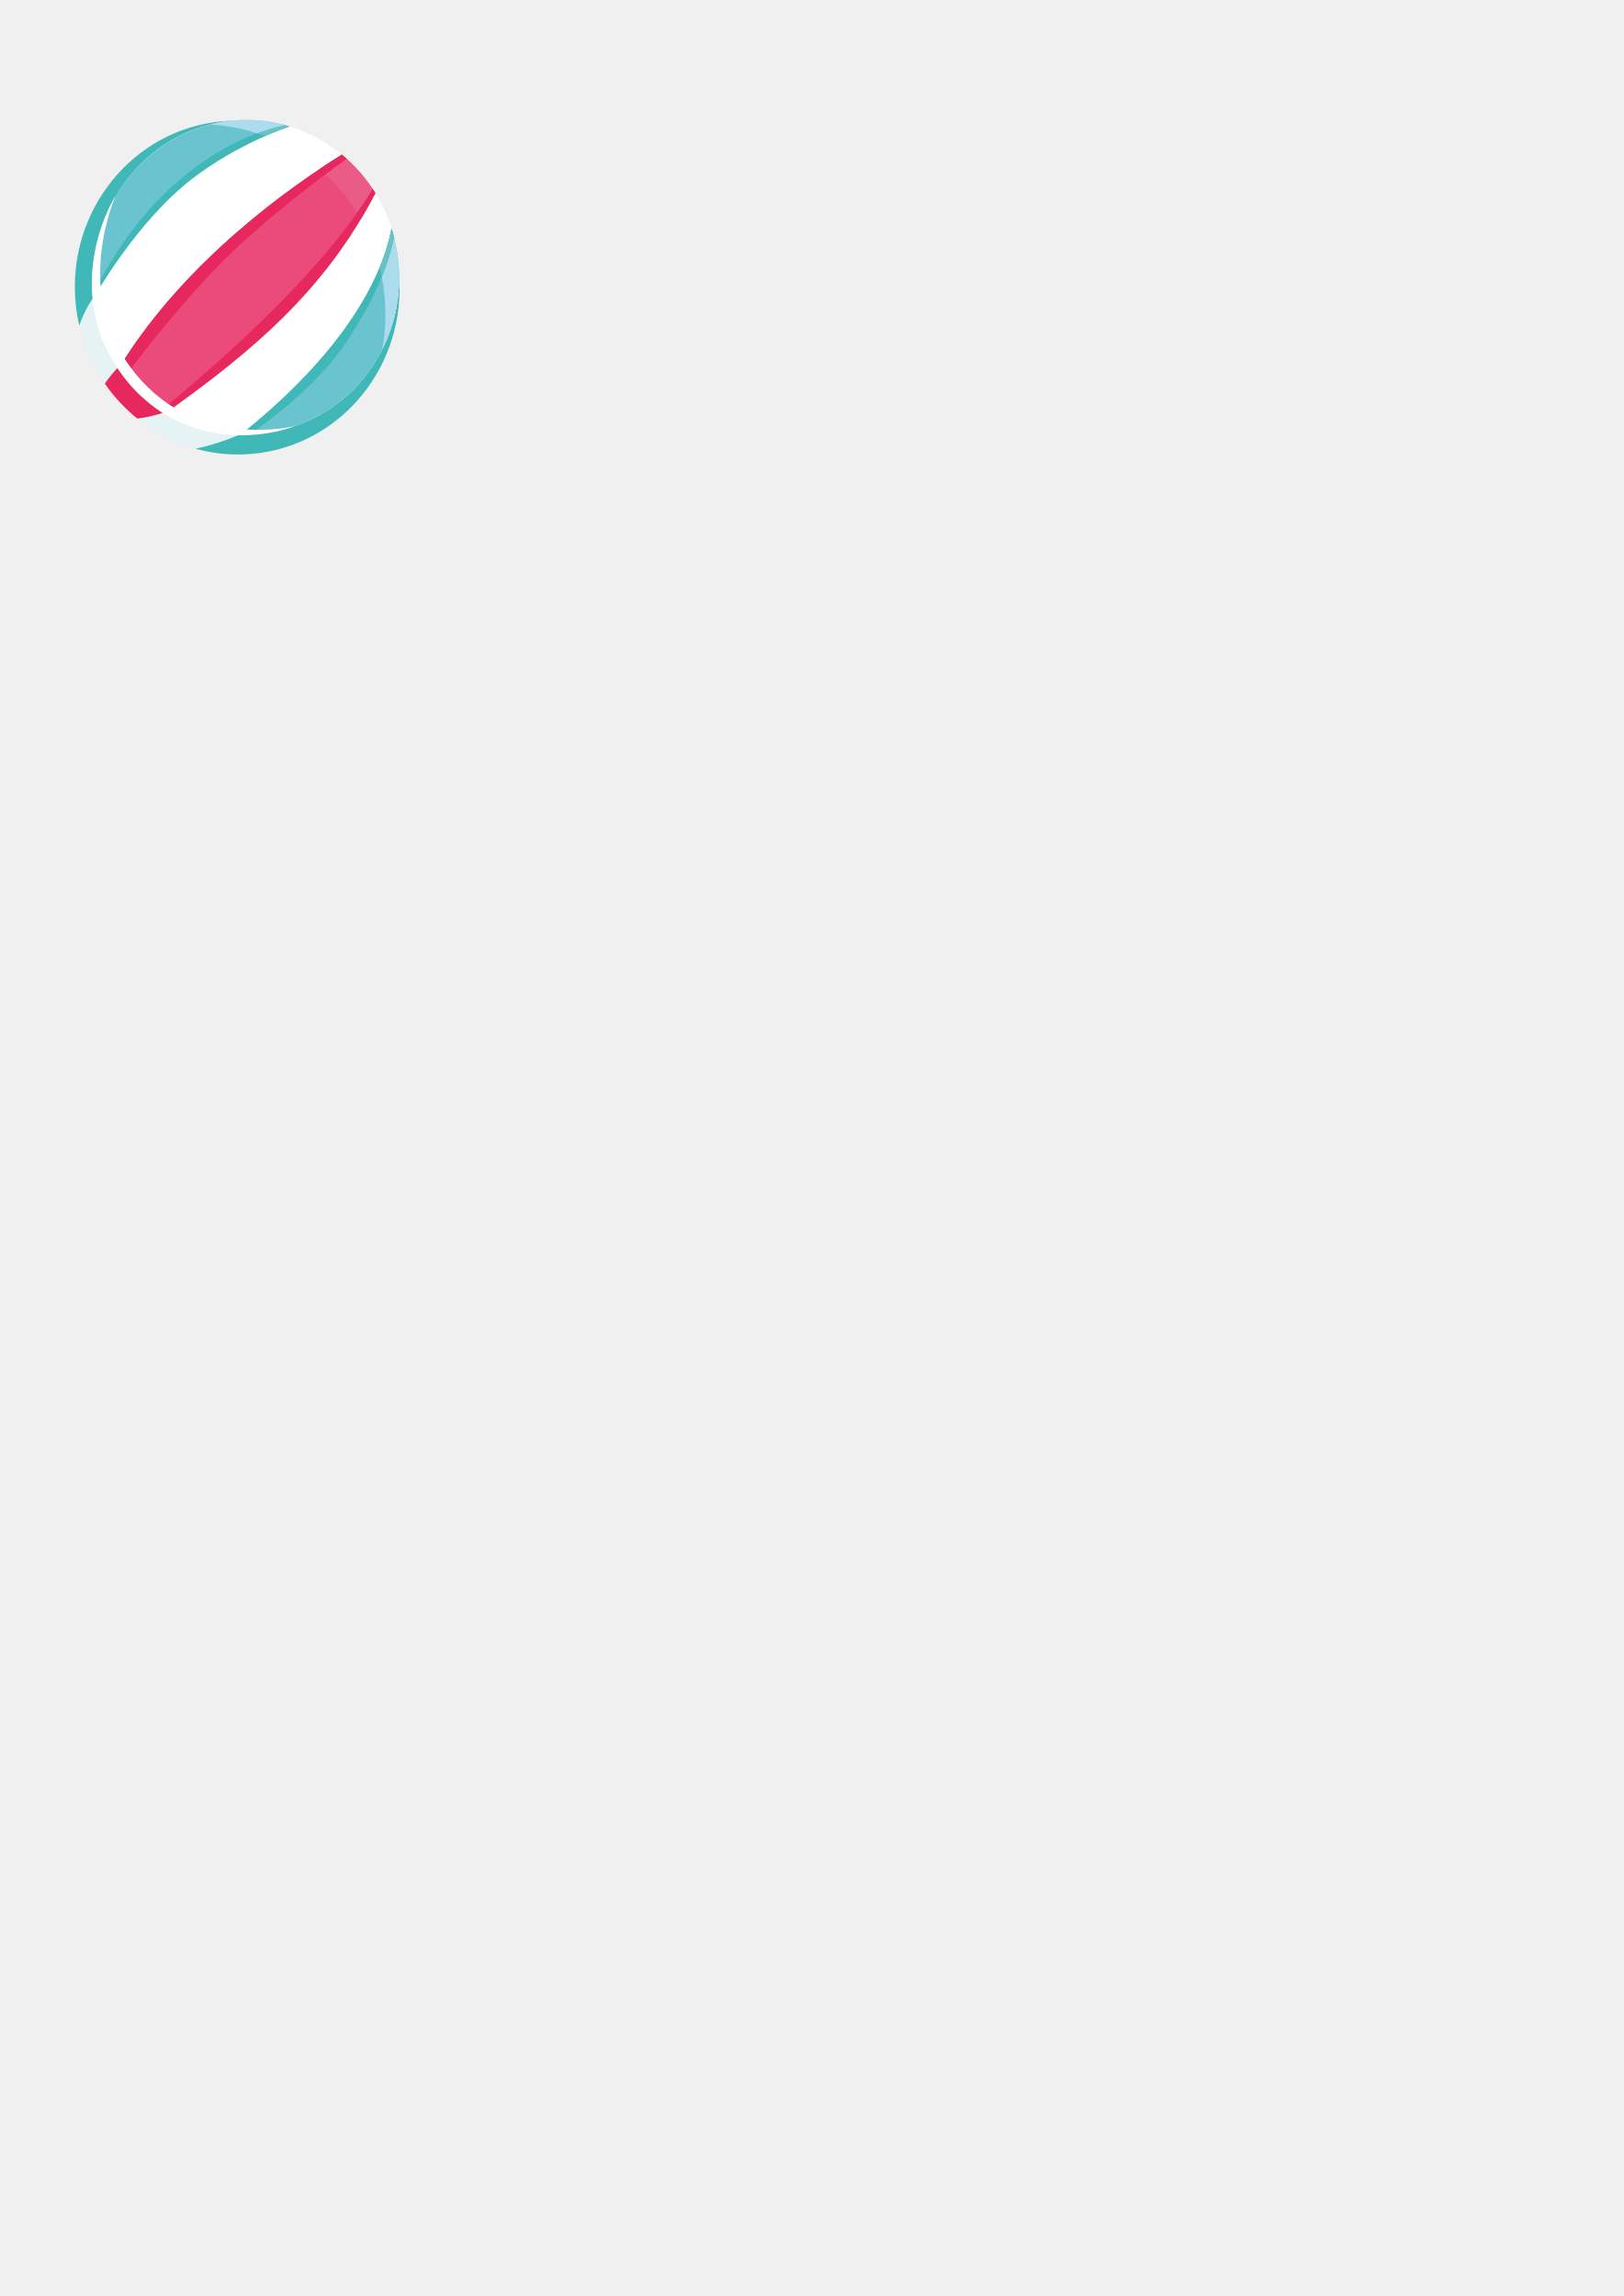
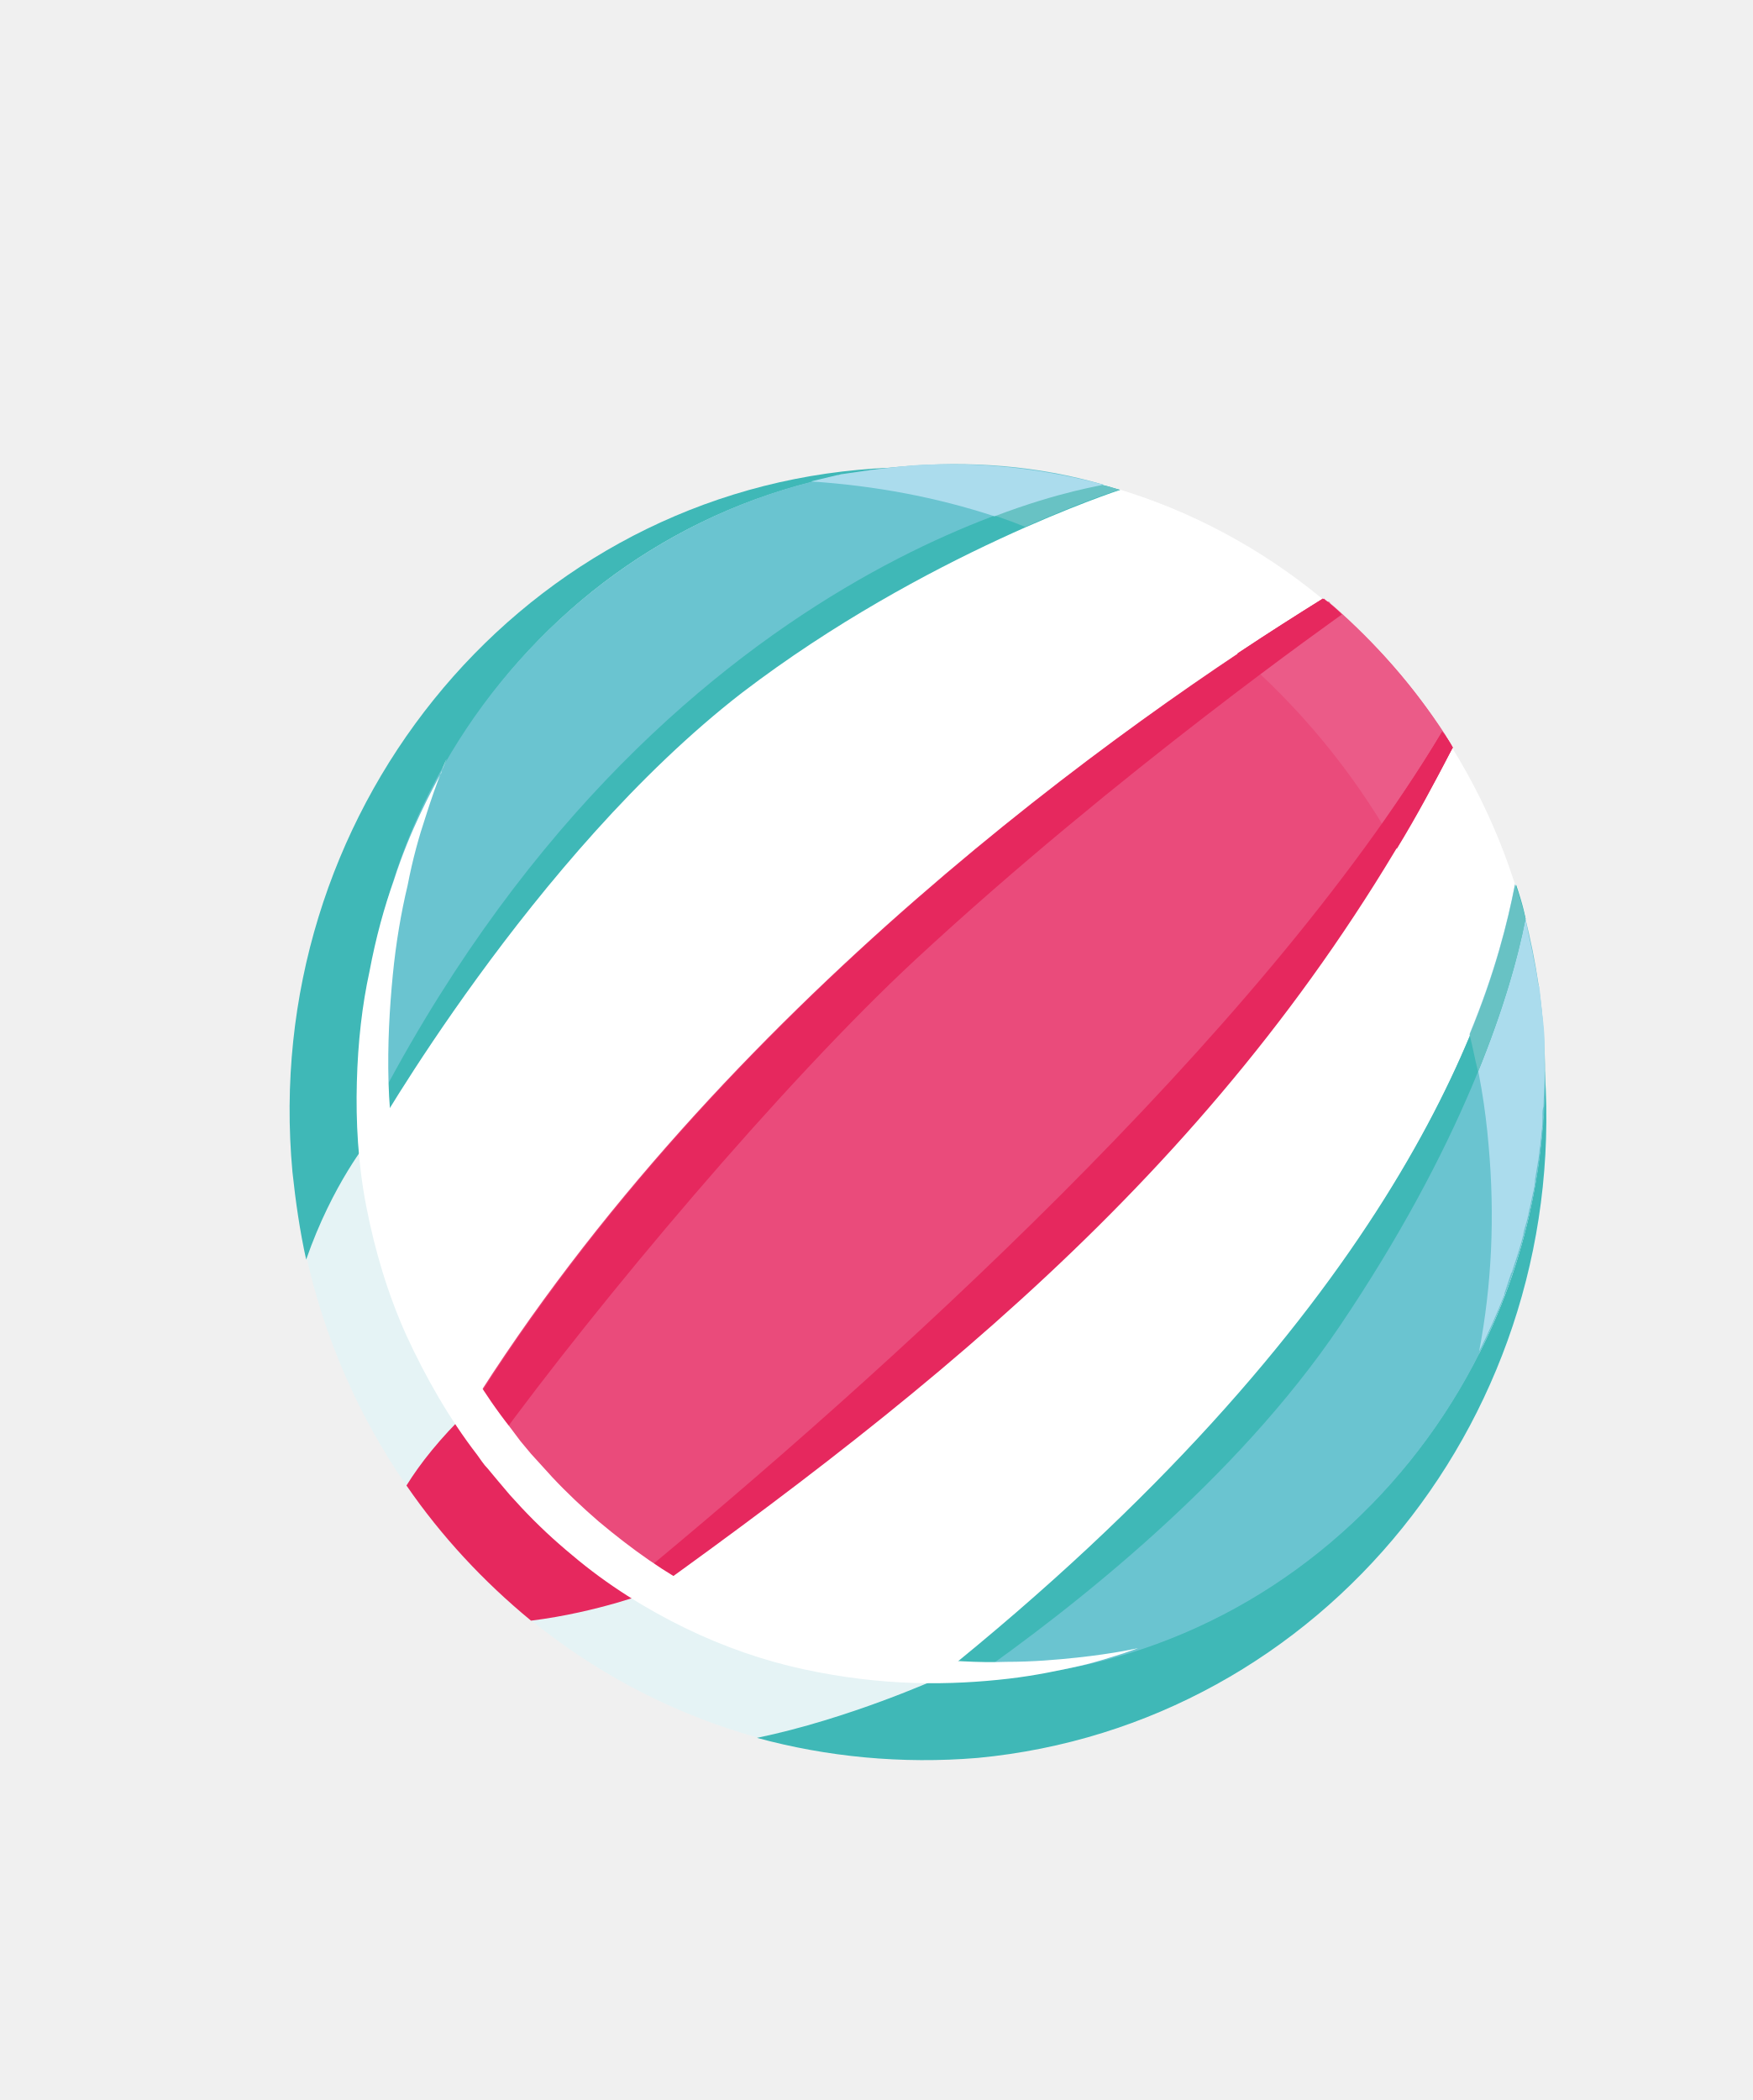
- <svg xmlns="http://www.w3.org/2000/svg" version="1.1" id="Layer_1" x="0px" y="0px" viewBox="0 0 595.28 841.89" style="enable-background:new 0 0 595.28 841.89;" xml:space="preserve">
+ <svg xmlns="http://www.w3.org/2000/svg" version="1.1" id="Layer_1" x="0px" y="0px" viewBox="0 0 166 198.9" style="enable-background:new 0 0 166 198.9;" xml:space="preserve">
  <style type="text/css">
	.st0{fill:#E5F3F5;}
	.st1{fill:#3FB8B7;}
	.st2{fill:#E6285E;}
	.st3{fill:#FFFFFF;}
	.st4{fill:#EA4B7B;}
	.st5{fill:#EB5B88;}
	.st6{fill:#6AC4D0;}
	.st7{fill:#ABDCED;}
	.st8{fill:#68C2C4;}
</style>
  <g>
-     <ellipse transform="matrix(0.9957 -0.0921 0.0921 0.9957 -9.3486 8.4583)" class="st0" cx="86.96" cy="105.5" rx="59.49" ry="61.16" />
-     <path class="st1" d="M103.03,46.71c-6.87-2.02-14.2-2.93-21.72-2.23c-32.72,3.03-56.71,32.88-53.6,66.51   c0.26,2.85,0.72,5.64,1.34,8.35c2.53-7.22,6.05-11.36,6.05-11.36C42.64,80.08,93.62,51.74,103.03,46.71z" />
-     <path class="st2" d="M50.33,153.48c6.42-0.76,11.45-2.83,11.45-2.83c8.62-11.86-7.66-26.68-17.41-17.05   c-2.67,2.64-4.57,5.01-5.93,7.07C41.8,145.52,45.81,149.84,50.33,153.48z" />
-     <path class="st1" d="M146.22,100.03c-0.49-5.34-1.64-10.46-3.36-15.28l-54.11,74.24c0,0-8.41,3.8-17.05,5.55   c6.63,1.84,13.68,2.54,20.91,1.87C125.33,163.39,149.33,133.67,146.22,100.03z" />
-     <ellipse transform="matrix(0.9957 -0.0921 0.0921 0.9957 -8.9666 8.7709)" class="st3" cx="90.53" cy="101.52" rx="55.79" ry="57.53" />
-     <path class="st3" d="M140.99,108.66c0.62,6.68,0.29,13.22-0.86,19.49c4.75-9.44,7.01-20.36,5.95-31.76   c-2.93-31.64-30.17-54.98-60.85-52.14c-2.84,0.26-5.61,0.74-8.3,1.42C109.97,47.25,137.77,73.76,140.99,108.66z" />
-     <path class="st4" d="M137.59,70.85c-3.37-5.57-7.48-10.17-12.28-14.11c-18.76,11.65-57.01,38.57-80.9,76.9   c4.54,6.93,10.53,12.71,17.41,17.05C84.59,131.96,120.65,99.75,137.59,70.85z" />
-     <path class="st5" d="M125.31,56.75c-2.4,1.49-5.13,3.24-8.1,5.23c5.78,5.01,10.75,11.01,14.65,17.78c2.08-2.99,4.01-5.96,5.73-8.9   c-0.24-0.39-0.47-0.78-0.72-1.16c0,0-0.01-0.01-0.01-0.01c-2.97-4.56-6.55-8.65-10.6-12.15c-0.14-0.12-0.28-0.24-0.43-0.36   C125.67,57.03,125.49,56.89,125.31,56.75z" />
-     <path class="st2" d="M60.14,149.58c0.56,0.38,1.11,0.76,1.68,1.12c30.22-21.66,57.17-43.87,75.77-79.85   c-0.31-0.52-0.64-1.02-0.96-1.52C119.11,98.45,83.14,130.63,60.14,149.58z" />
-     <path class="st2" d="M130.87,78.1c0.47,0.77,0.93,1.55,1.37,2.34c1.85-3.09,3.63-6.28,5.34-9.58c-0.24-0.43-0.7-1.18-0.96-1.53   C134.89,72.22,132.95,75.16,130.87,78.1z" />
-     <path class="st6" d="M146.09,96.38c-0.4-4.36-1.28-8.63-2.54-12.56c-2.37,12.98-12.52,41.27-54.76,75.16   c2.32,0.09,4.67,0.04,7.04-0.18C126.51,155.96,149.01,128.02,146.09,96.38z" />
-     <path class="st7" d="M145.74,93.35c-0.13-0.94-0.29-1.87-0.47-2.79c-0.01-0.03-0.01-0.05-0.02-0.08c-0.18-0.93-0.38-1.84-0.6-2.75   c-0.01-0.04-0.02-0.08-0.03-0.12c-0.2-0.82-0.42-1.63-0.66-2.44c-0.14-0.46-0.28-0.92-0.43-1.37c0,0-0.01-0.02-0.01-0.03   c-0.66,3.62-1.93,8.44-4.33,14.24c0.85,3.43,1.46,6.97,1.8,10.6c0.62,6.68,0.29,13.22-0.86,19.49c0.88-1.75,1.67-3.55,2.37-5.39   c0.01-0.04,0.03-0.07,0.04-0.11c0.22-0.59,0.44-1.18,0.64-1.78c0.03-0.08,0.05-0.16,0.08-0.24c0.4-1.18,0.76-2.37,1.08-3.58   c0.01-0.04,0.02-0.07,0.03-0.11c0.13-0.5,0.26-1.01,0.38-1.52c0.07-0.29,0.13-0.58,0.2-0.87c0.1-0.47,0.2-0.93,0.3-1.4   c0.09-0.44,0.16-0.89,0.24-1.34c0.1-0.59,0.19-1.18,0.28-1.78c0.07-0.49,0.13-0.99,0.19-1.48c0.04-0.36,0.08-0.71,0.11-1.07   c0.05-0.56,0.1-1.12,0.13-1.69c0.02-0.27,0.04-0.54,0.05-0.82c0.04-0.82,0.07-1.65,0.08-2.47c0-0.24,0-0.49,0-0.73   c0-0.65-0.01-1.31-0.04-1.97c-0.01-0.26-0.02-0.52-0.03-0.78c-0.04-0.87-0.1-1.75-0.18-2.63c-0.09-0.95-0.2-1.88-0.33-2.82   C145.76,93.48,145.75,93.41,145.74,93.35z" />
-     <path class="st2" d="M86.69,90.9c19.15-17.76,40.32-32.64,40.37-32.67c-0.63-0.57-1.09-0.95-1.74-1.49   c-18.76,11.65-57.01,38.57-80.9,76.9c0.98,1.49,2.34,3.28,2.34,3.28C56.69,123.33,74.12,102.56,86.69,90.9z" />
-     <path class="st2" d="M125.32,56.74c-2.4,1.49-5.13,3.24-8.1,5.23c0.72,0.62,1.43,1.26,2.12,1.92c4.61-3.46,7.55-5.53,7.72-5.65   C126.49,57.73,125.91,57.23,125.32,56.74z" />
-     <path class="st1" d="M88.73,158.99c2.37,0.16,3.18,0.05,3.18,0.05c9.97-7.02,25.22-19.01,34.96-33.45   c11.36-16.86,16.05-30.52,17.59-38.6c0,0-0.25-1.23-0.92-3.19C141.16,96.77,130.97,125.09,88.73,158.99z" />
-     <path class="st8" d="M143.54,83.79c-0.66,3.62-1.94,8.43-4.34,14.22c0.28,1.15,0.54,2.3,0.77,3.47c2.39-5.86,3.78-10.79,4.5-14.52   C144.23,85.9,143.88,84.74,143.54,83.79z" />
-     <path class="st1" d="M103.64,45.67c0,0,1.87,0.52,2.51,0.71c0,0-18.51,5.95-35.76,19.23c-20.03,15.43-35.28,42.36-35.28,42.36   s-0.37-3.1-0.37-4.65c0,0,15.96-33.8,33.38-44.81C85.54,47.51,103.64,45.67,103.64,45.67z" />
-     <path class="st8" d="M91.84,48.12c1.81,0.52,3.59,1.12,5.34,1.79c5.24-2.31,8.71-3.45,8.97-3.53c-0.46-0.14-0.91-0.29-1.38-0.42   c-0.05-0.01-0.09-0.03-0.14-0.04c-0.35-0.09-0.7-0.17-1.05-0.26C102.96,45.74,98.36,46.29,91.84,48.12z" />
-     <path class="st6" d="M104.54,45.92c-6.18-1.79-12.63-2.29-19.3-1.68c-30.54,2.82-53.46,30.98-50.29,61.97   C62.44,52.02,104.38,45.94,104.54,45.92z" />
-     <path class="st7" d="M94.2,48.88c6.27-2.36,10.25-2.94,10.34-2.95c-5.24-1.43-10.76-2.09-16.42-1.87c-0.01,0-0.01,0-0.02,0   c-0.95,0.04-1.9,0.1-2.86,0.19c-0.86,0.08-1.72,0.19-2.57,0.31c-0.23,0.03-0.45,0.07-0.68,0.1c-0.69,0.11-1.37,0.22-2.05,0.35   c-0.17,0.03-0.34,0.06-0.51,0.1c-0.83,0.17-1.66,0.36-2.47,0.56C82.92,45.96,88.7,47.07,94.2,48.88z" />
-     <path class="st3" d="M42.3,71.93c0,0-0.86,1.97-1.98,5.52c-0.56,1.77-1.15,3.95-1.73,6.46c-0.56,2.51-1.07,5.37-1.43,8.5   c-0.35,3.13-0.51,6.53-0.41,10.11c0.12,3.58,0.58,7.32,1.4,11.1c0.82,3.78,2.15,7.57,3.83,11.25c1.69,3.68,3.85,7.21,6.37,10.47   c0.32,0.4,0.63,0.84,0.94,1.21l1.01,1.23l0.99,1.15l1.04,1.14c1.41,1.49,2.87,2.92,4.4,4.24c3.07,2.63,6.35,4.93,9.77,6.73   c3.42,1.8,6.91,3.18,10.34,4.17c3.43,0.97,6.77,1.61,9.89,1.97c3.12,0.34,6.02,0.46,8.59,0.43c2.57-0.04,4.82-0.19,6.67-0.39   c3.7-0.4,5.79-0.89,5.79-0.89s-0.49,0.21-1.45,0.53c-0.96,0.31-2.37,0.76-4.2,1.18c-1.83,0.43-4.09,0.87-6.71,1.16   c-2.62,0.3-5.6,0.49-8.87,0.36c-3.26-0.11-6.81-0.49-10.49-1.34c-3.68-0.84-7.5-2.08-11.22-3.91c-3.72-1.82-7.39-4.11-10.72-6.92   c-1.67-1.4-3.28-2.89-4.79-4.49l-1.12-1.21l-1.1-1.27l-1.02-1.24c-0.38-0.45-0.69-0.87-1.03-1.32c-2.65-3.53-4.93-7.35-6.71-11.33   c-1.8-3.97-2.99-8.12-3.76-12.18c-0.78-4.06-1-8.06-0.92-11.82c0.07-3.76,0.53-7.29,1.15-10.48c0.61-3.2,1.42-6.07,2.26-8.57   c0.82-2.5,1.71-4.61,2.48-6.33c0.77-1.72,1.48-3.02,1.96-3.9C42.01,72.38,42.3,71.93,42.3,71.93z" />
+     <ellipse transform="matrix(0.9957 -9.210428e-02 9.210428e-02 0.9957 -9.347 8.4573)" class="st0" cx="87" cy="105.5" rx="59.5" ry="61.2" />
+     <path class="st1" d="M103,46.7c-6.9-2-14.2-2.9-21.7-2.2c-32.7,3-56.7,32.9-53.6,66.5c0.3,2.8,0.7,5.6,1.3,8.3   c2.5-7.2,6-11.4,6-11.4C42.6,80.1,93.6,51.7,103,46.7z" />
+     <path class="st2" d="M50.3,153.5c6.4-0.8,11.5-2.8,11.5-2.8c8.6-11.9-7.7-26.7-17.4-17.1c-2.7,2.6-4.6,5-5.9,7.1   C41.8,145.5,45.8,149.8,50.3,153.5z" />
+     <path class="st1" d="M146.2,100c-0.5-5.3-1.6-10.5-3.4-15.3L88.8,159c0,0-8.4,3.8-17.1,5.6c6.6,1.8,13.7,2.5,20.9,1.9   C125.3,163.4,149.3,133.7,146.2,100z" />
+     <ellipse transform="matrix(0.9957 -9.210512e-02 9.210512e-02 0.9957 -8.9654 8.7693)" class="st3" cx="90.5" cy="101.5" rx="55.8" ry="57.5" />
+     <path class="st3" d="M141,108.7c0.6,6.7,0.3,13.2-0.9,19.5c4.8-9.4,7-20.4,5.9-31.8c-2.9-31.6-30.2-55-60.8-52.1   c-2.8,0.3-5.6,0.7-8.3,1.4C110,47.2,137.8,73.8,141,108.7z" />
+     <path class="st4" d="M137.6,70.8c-3.4-5.6-7.5-10.2-12.3-14.1c-18.8,11.7-57,38.6-80.9,76.9c4.5,6.9,10.5,12.7,17.4,17.1   C84.6,132,120.7,99.7,137.6,70.8z" />
+     <path class="st5" d="M125.3,56.7c-2.4,1.5-5.1,3.2-8.1,5.2c5.8,5,10.8,11,14.7,17.8c2.1-3,4-6,5.7-8.9c-0.2-0.4-0.5-0.8-0.7-1.2   l0,0c-3-4.6-6.6-8.7-10.6-12.2c-0.1-0.1-0.3-0.2-0.4-0.4C125.7,57,125.5,56.9,125.3,56.7z" />
+     <path class="st2" d="M60.1,149.6c0.6,0.4,1.1,0.8,1.7,1.1C92,129,119,106.8,137.6,70.8c-0.3-0.5-0.6-1-1-1.5   C119.1,98.4,83.1,130.6,60.1,149.6z" />
+     <path class="st2" d="M130.9,78.1c0.5,0.8,0.9,1.6,1.4,2.3c1.9-3.1,3.6-6.3,5.3-9.6c-0.2-0.4-0.7-1.2-1-1.5   C134.9,72.2,132.9,75.2,130.9,78.1z" />
+     <path class="st6" d="M146.1,96.4c-0.4-4.4-1.3-8.6-2.5-12.6c-2.4,13-12.5,41.3-54.8,75.2c2.3,0.1,4.7,0,7-0.2   C126.5,156,149,128,146.1,96.4z" />
+     <path class="st7" d="M145.7,93.3c-0.1-0.9-0.3-1.9-0.5-2.8c0,0,0-0.1,0-0.1c-0.2-0.9-0.4-1.8-0.6-2.8c0,0,0-0.1,0-0.1   c-0.2-0.8-0.4-1.6-0.7-2.4c-0.1-0.5-0.3-0.9-0.4-1.4c0,0,0,0,0,0c-0.7,3.6-1.9,8.4-4.3,14.2c0.9,3.4,1.5,7,1.8,10.6   c0.6,6.7,0.3,13.2-0.9,19.5c0.9-1.8,1.7-3.6,2.4-5.4c0,0,0-0.1,0-0.1c0.2-0.6,0.4-1.2,0.6-1.8c0-0.1,0.1-0.2,0.1-0.2   c0.4-1.2,0.8-2.4,1.1-3.6c0,0,0-0.1,0-0.1c0.1-0.5,0.3-1,0.4-1.5c0.1-0.3,0.1-0.6,0.2-0.9c0.1-0.5,0.2-0.9,0.3-1.4   c0.1-0.4,0.2-0.9,0.2-1.3c0.1-0.6,0.2-1.2,0.3-1.8c0.1-0.5,0.1-1,0.2-1.5c0-0.4,0.1-0.7,0.1-1.1c0.1-0.6,0.1-1.1,0.1-1.7   c0-0.3,0-0.5,0.1-0.8c0-0.8,0.1-1.7,0.1-2.5c0-0.2,0-0.5,0-0.7c0-0.7,0-1.3,0-2c0-0.3,0-0.5,0-0.8c0-0.9-0.1-1.8-0.2-2.6   c-0.1-0.9-0.2-1.9-0.3-2.8C145.8,93.5,145.8,93.4,145.7,93.3z" />
+     <path class="st2" d="M86.7,90.9c19.2-17.8,40.3-32.6,40.4-32.7c-0.6-0.6-1.1-1-1.7-1.5c-18.8,11.6-57,38.6-80.9,76.9   c1,1.5,2.3,3.3,2.3,3.3C56.7,123.3,74.1,102.6,86.7,90.9z" />
+     <path class="st2" d="M125.3,56.7c-2.4,1.5-5.1,3.2-8.1,5.2c0.7,0.6,1.4,1.3,2.1,1.9c4.6-3.5,7.6-5.5,7.7-5.7   C126.5,57.7,125.9,57.2,125.3,56.7z" />
+     <path class="st1" d="M88.7,159c2.4,0.2,3.2,0.1,3.2,0.1c10-7,25.2-19,35-33.5c11.4-16.9,16-30.5,17.6-38.6c0,0-0.2-1.2-0.9-3.2   C141.2,96.8,131,125.1,88.7,159z" />
+     <path class="st8" d="M143.5,83.8c-0.7,3.6-1.9,8.4-4.3,14.2c0.3,1.2,0.5,2.3,0.8,3.5c2.4-5.9,3.8-10.8,4.5-14.5   C144.2,85.9,143.9,84.7,143.5,83.8z" />
+     <path class="st1" d="M103.6,45.7c0,0,1.9,0.5,2.5,0.7c0,0-18.5,6-35.8,19.2C50.4,81,35.1,108,35.1,108s-0.4-3.1-0.4-4.7   c0,0,16-33.8,33.4-44.8C85.5,47.5,103.6,45.7,103.6,45.7z" />
+     <path class="st8" d="M91.8,48.1c1.8,0.5,3.6,1.1,5.3,1.8c5.2-2.3,8.7-3.5,9-3.5c-0.5-0.1-0.9-0.3-1.4-0.4c-0.1,0-0.1,0-0.1,0   c-0.3-0.1-0.7-0.2-1.1-0.3C103,45.7,98.4,46.3,91.8,48.1z" />
+     <path class="st6" d="M104.5,45.9c-6.2-1.8-12.6-2.3-19.3-1.7c-30.5,2.8-53.5,31-50.3,62C62.4,52,104.4,45.9,104.5,45.9z" />
+     <path class="st7" d="M94.2,48.9c6.3-2.4,10.2-2.9,10.3-3c-5.2-1.4-10.8-2.1-16.4-1.9c0,0,0,0,0,0c-0.9,0-1.9,0.1-2.9,0.2   c-0.9,0.1-1.7,0.2-2.6,0.3c-0.2,0-0.4,0.1-0.7,0.1c-0.7,0.1-1.4,0.2-2.1,0.3c-0.2,0-0.3,0.1-0.5,0.1c-0.8,0.2-1.7,0.4-2.5,0.6   C82.9,46,88.7,47.1,94.2,48.9z" />
+     <path class="st3" d="M42.3,71.9c0,0-0.9,2-2,5.5c-0.6,1.8-1.2,3.9-1.7,6.5c-0.6,2.5-1.1,5.4-1.4,8.5c-0.3,3.1-0.5,6.5-0.4,10.1   c0.1,3.6,0.6,7.3,1.4,11.1s2.2,7.6,3.8,11.2c1.7,3.7,3.8,7.2,6.4,10.5c0.3,0.4,0.6,0.8,0.9,1.2l1,1.2l1,1.1l1,1.1   c1.4,1.5,2.9,2.9,4.4,4.2c3.1,2.6,6.3,4.9,9.8,6.7s6.9,3.2,10.3,4.2c3.4,1,6.8,1.6,9.9,2c3.1,0.3,6,0.5,8.6,0.4   c2.6,0,4.8-0.2,6.7-0.4c3.7-0.4,5.8-0.9,5.8-0.9s-0.5,0.2-1.4,0.5c-1,0.3-2.4,0.8-4.2,1.2c-1.8,0.4-4.1,0.9-6.7,1.2   c-2.6,0.3-5.6,0.5-8.9,0.4c-3.3-0.1-6.8-0.5-10.5-1.3c-3.7-0.8-7.5-2.1-11.2-3.9c-3.7-1.8-7.4-4.1-10.7-6.9   c-1.7-1.4-3.3-2.9-4.8-4.5l-1.1-1.2l-1.1-1.3l-1-1.2c-0.4-0.4-0.7-0.9-1-1.3c-2.7-3.5-4.9-7.4-6.7-11.3c-1.8-4-3-8.1-3.8-12.2   c-0.8-4.1-1-8.1-0.9-11.8c0.1-3.8,0.5-7.3,1.2-10.5c0.6-3.2,1.4-6.1,2.3-8.6c0.8-2.5,1.7-4.6,2.5-6.3s1.5-3,2-3.9   C42,72.4,42.3,71.9,42.3,71.9z" />
  </g>
</svg>
